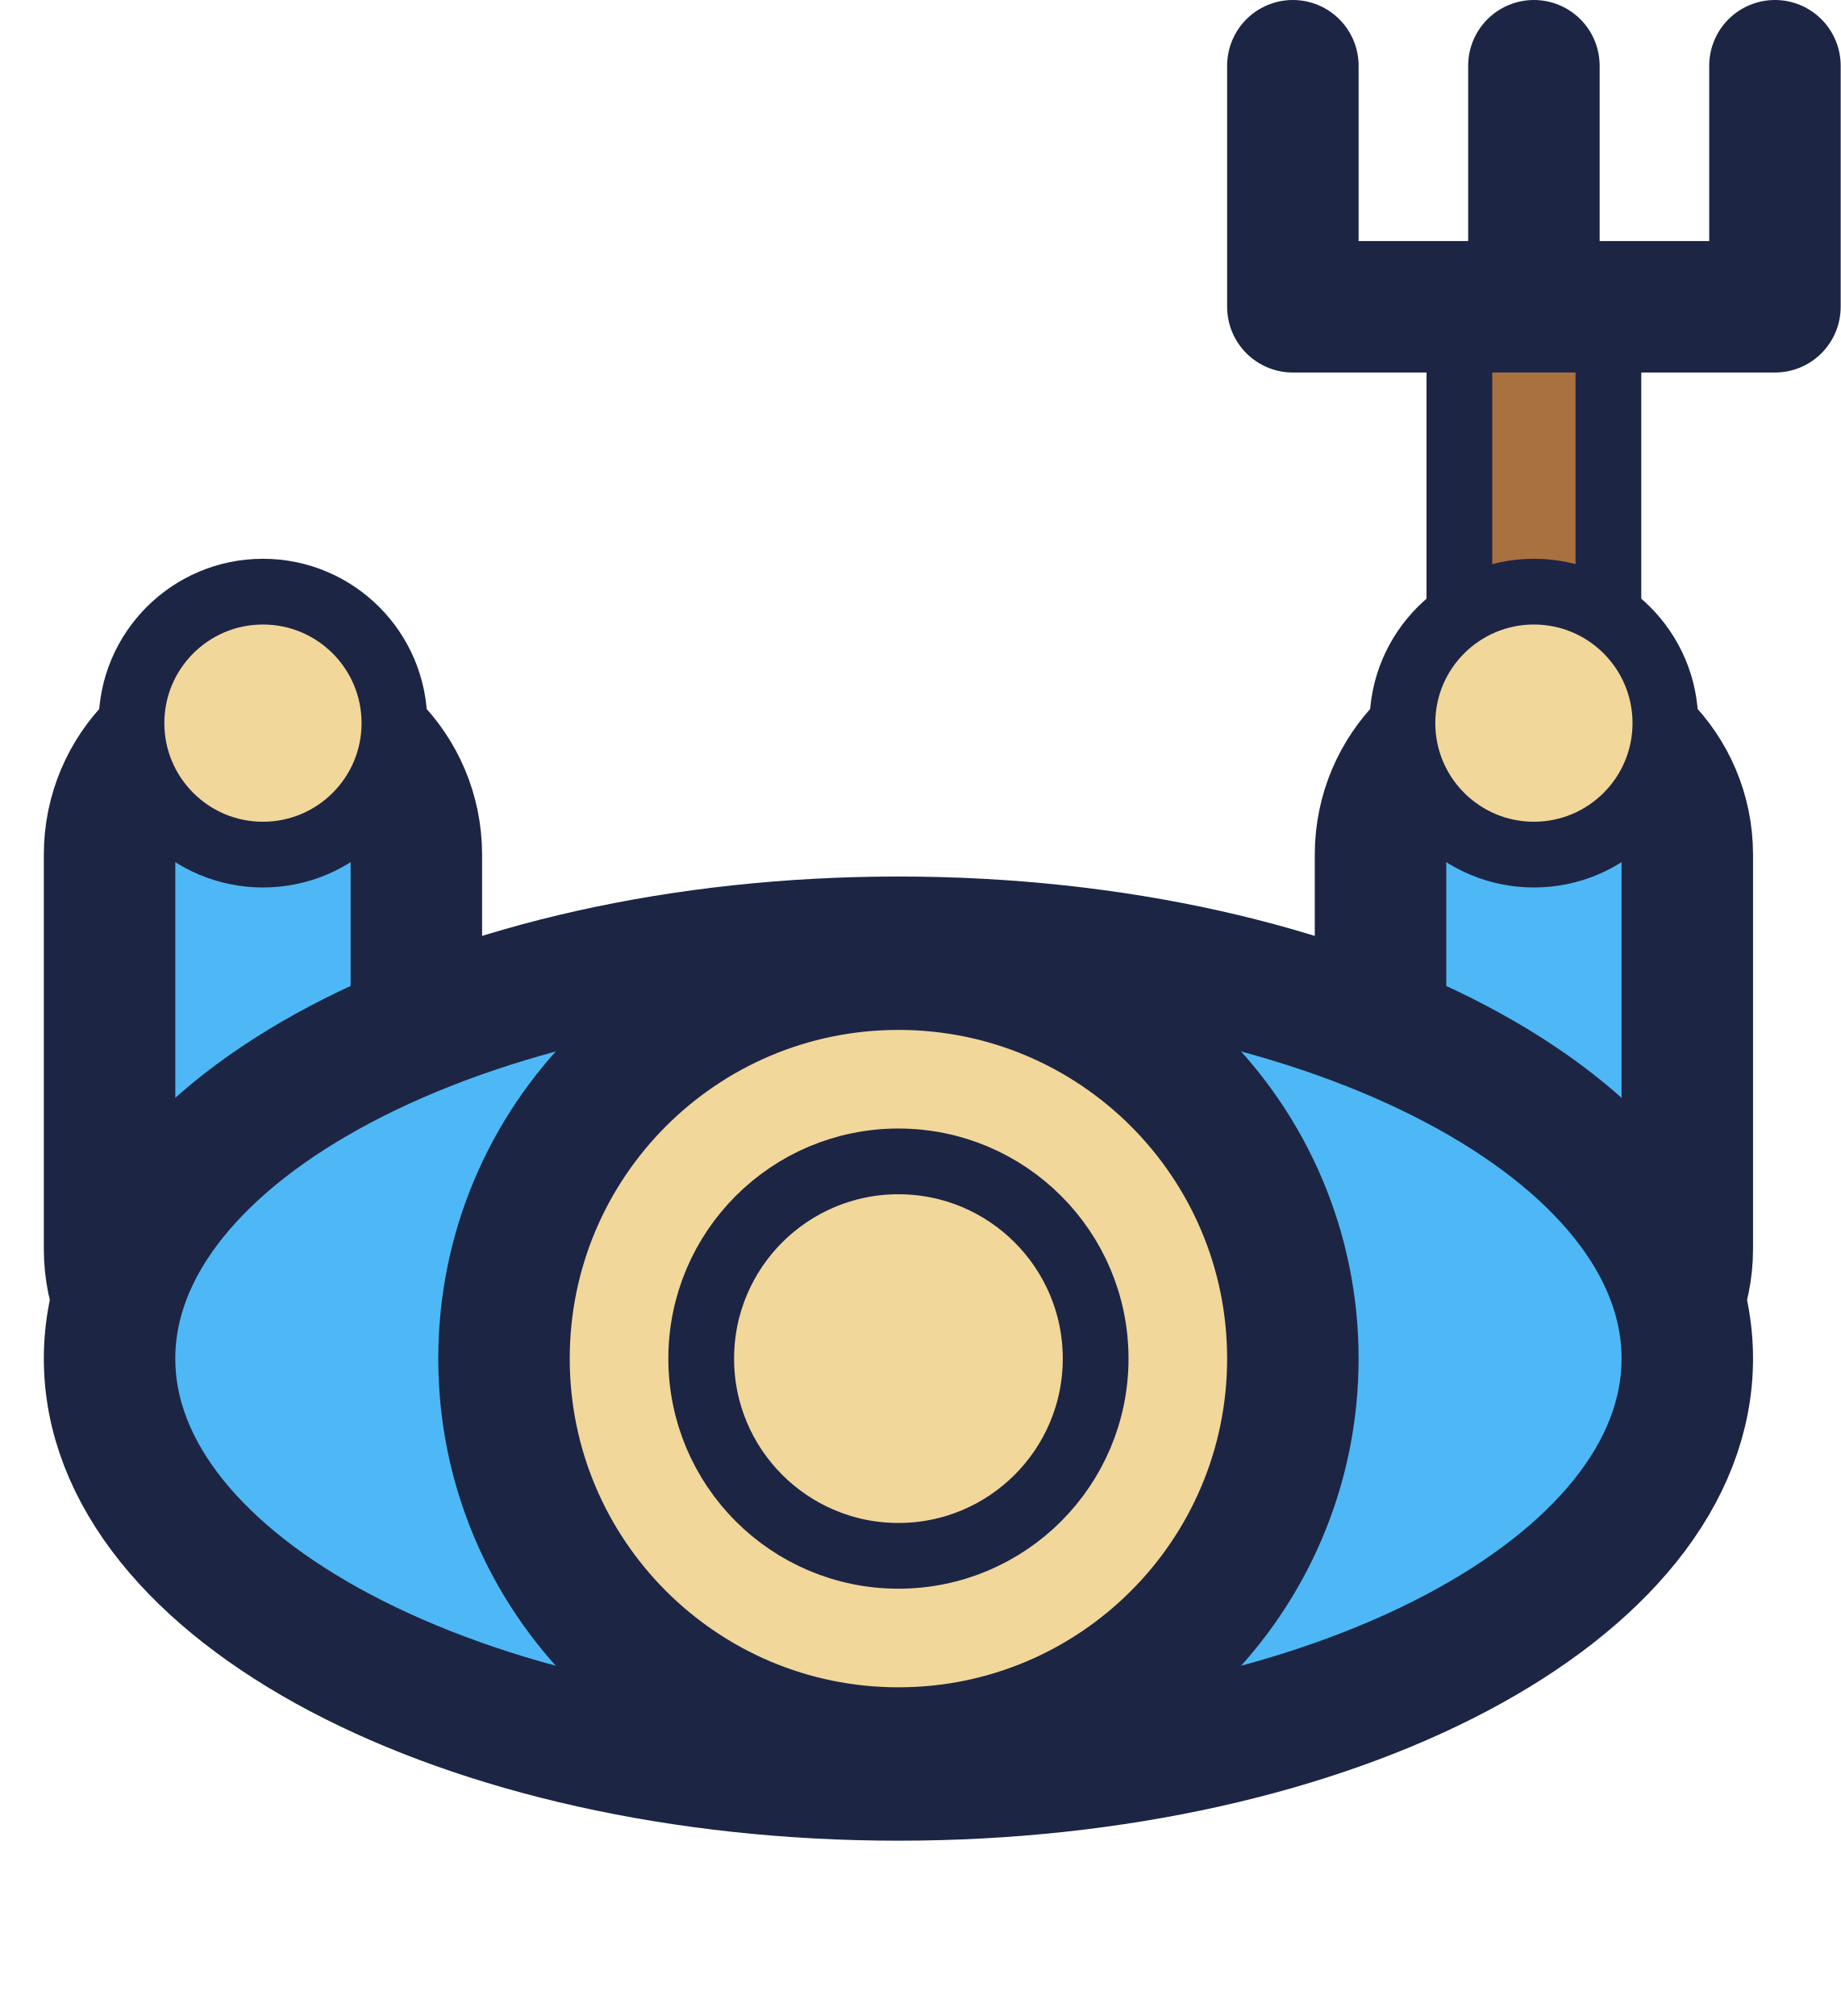
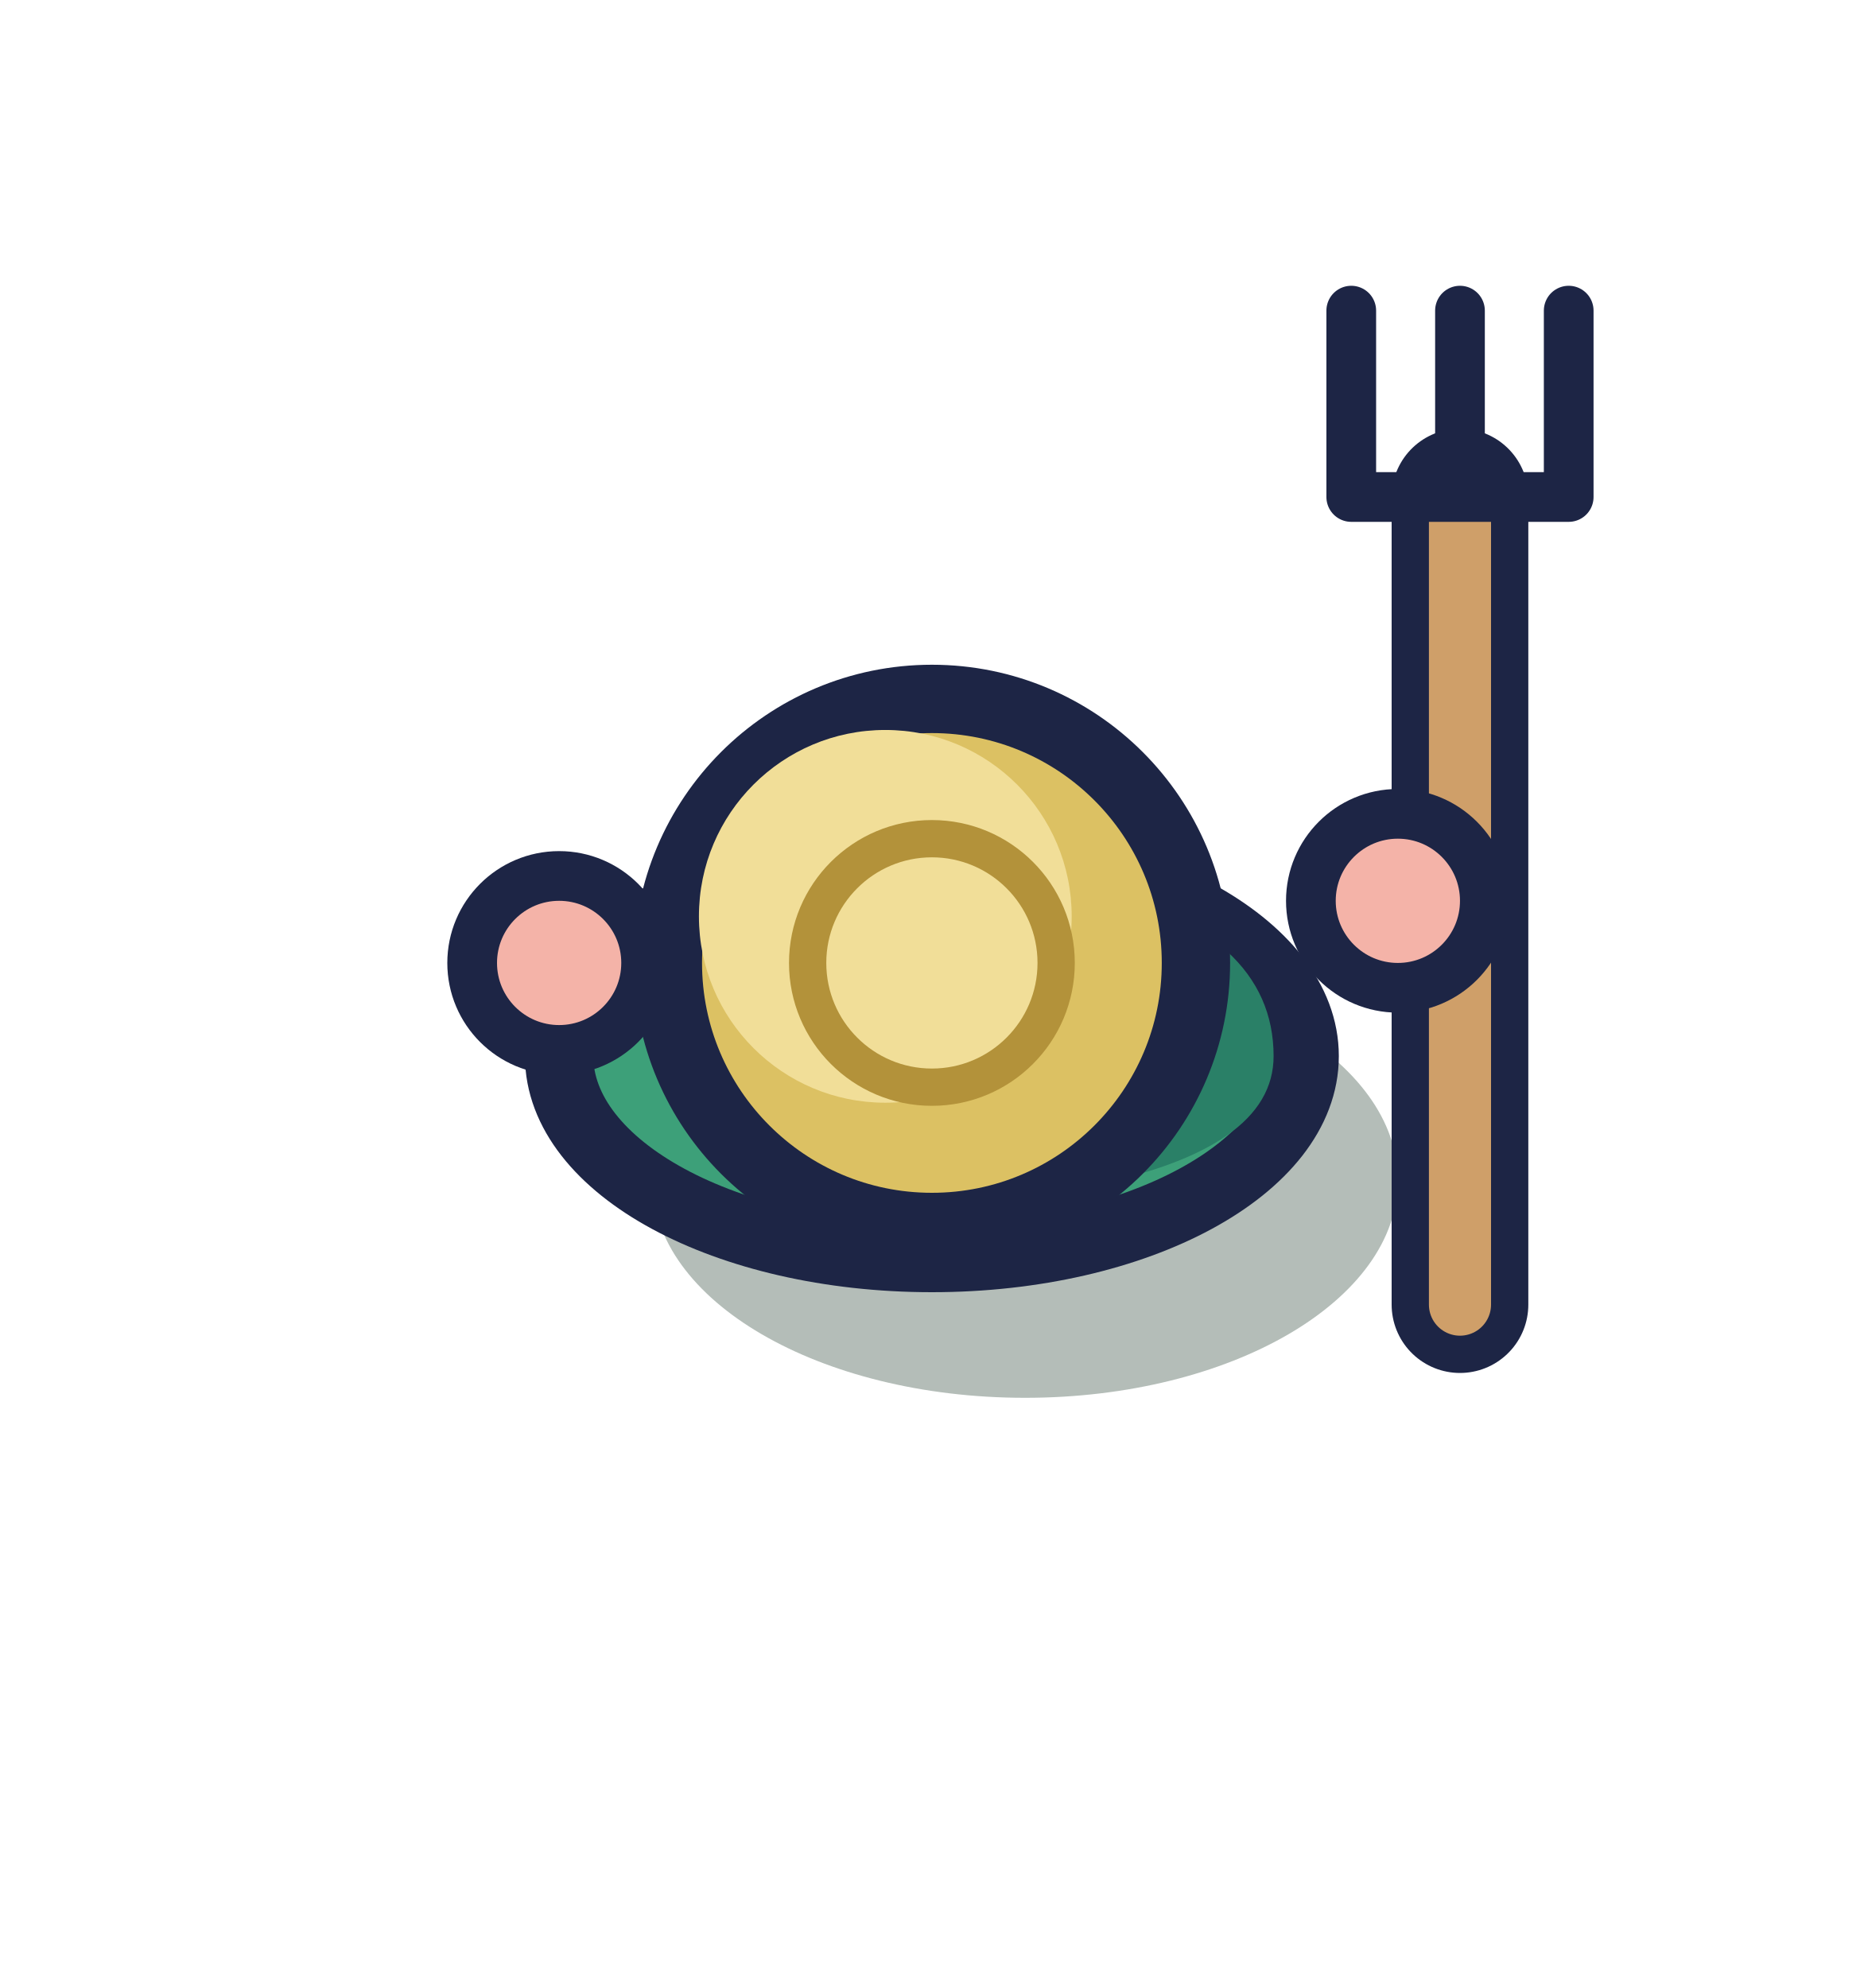
- <svg xmlns="http://www.w3.org/2000/svg" viewBox="0 0 42 46" width="42" height="46">
-   <rect fill="#a8713f" stroke="#1d2545" stroke-width="1.5" stroke-linejoin="round" stroke-linecap="round" x="33.300" y="6" width="3.400" height="20" rx="1.700" />
-   <path fill="none" stroke="#1d2545" stroke-width="3" stroke-linejoin="round" stroke-linecap="round" d="M29.500 7h11M29.500 7V1.500M35 7V1.500M40.500 7V1.500" />
-   <rect fill="#4db8f5" stroke="#1d2545" stroke-width="3" stroke-linejoin="round" stroke-linecap="round" x="2.500" y="16" width="7" height="16" rx="3.500" />
-   <rect fill="#4db8f5" stroke="#1d2545" stroke-width="3" stroke-linejoin="round" stroke-linecap="round" x="31.500" y="16" width="7" height="16" rx="3.500" />
-   <ellipse fill="#4db8f5" stroke="#1d2545" stroke-width="3" stroke-linejoin="round" stroke-linecap="round" cx="20.500" cy="31" rx="18" ry="9.500" />
-   <circle fill="#f2d79b" stroke="#1d2545" stroke-width="1.5" stroke-linejoin="round" stroke-linecap="round" cx="6" cy="16.500" r="3" />
-   <circle fill="#f2d79b" stroke="#1d2545" stroke-width="1.5" stroke-linejoin="round" stroke-linecap="round" cx="35" cy="16.500" r="3" />
-   <circle fill="#f2d79b" stroke="#1d2545" stroke-width="3" stroke-linejoin="round" stroke-linecap="round" cx="20.500" cy="31" r="9" />
-   <circle fill="#f2d79b" stroke="#1d2545" stroke-width="1.5" stroke-linejoin="round" stroke-linecap="round" cx="20.500" cy="31" r="4.500" />
+ <svg xmlns="http://www.w3.org/2000/svg" viewBox="-30 -32 60 64" stroke-linejoin="round" stroke-linecap="round" width="60" height="64">
+   <g fill="#12301f" opacity="0.32" transform="translate(3,4)">
+     <ellipse cx="0" cy="2" rx="12" ry="7" />
+     <circle cx="0" cy="-1" r="8.500" />
+   </g>
+   <path fill="none" stroke="#1d2545" stroke-width="4.4" d="M17 -16v26" />
+   <path fill="none" stroke="#cf9f69" stroke-width="2" d="M17 -16v26" />
+   <path fill="none" stroke="#1d2545" stroke-width="1.6" d="M13.500 -22v6h7v-6M17 -22v6" />
+   <ellipse fill="#3da079" stroke="#1d2545" stroke-width="2.2" cx="0" cy="2" rx="12" ry="6.500" />
+   <path fill="#2a8067" d="M5 -3.500q6 1.500 6 5.500q0 3 -6 4.200z" />
+   <circle fill="#f4b3a8" stroke="#1d2545" stroke-width="1.6" cx="-12" cy="-1" r="2.800" />
+   <circle fill="#f4b3a8" stroke="#1d2545" stroke-width="1.6" cx="15" cy="-3" r="2.800" />
+   <circle fill="#dcc163" stroke="#1d2545" stroke-width="2.2" cx="0" cy="-1" r="8.500" />
+   <circle fill="#f1de98" cx="-1.500" cy="-2.500" r="6" />
+   <circle fill="#f1de98" stroke="#b3923a" stroke-width="1.2" cx="0" cy="-1" r="4" />
</svg>
